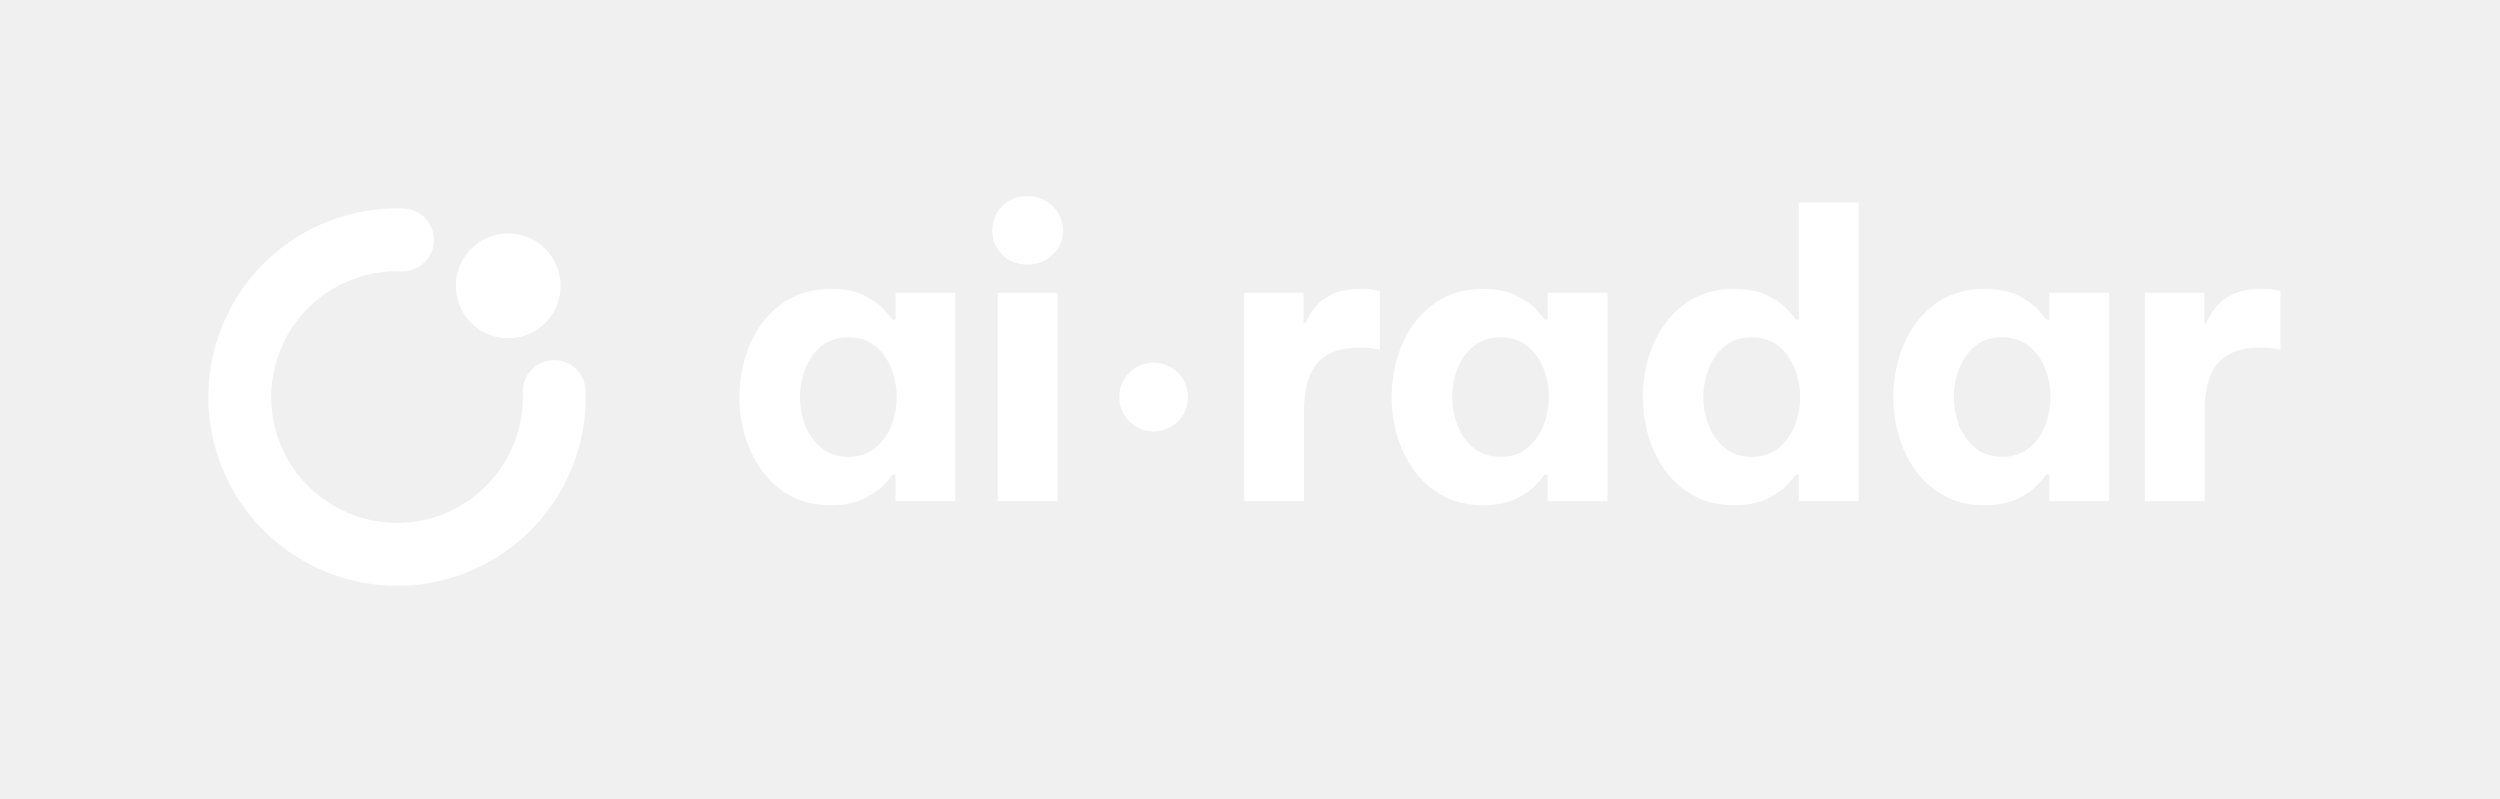
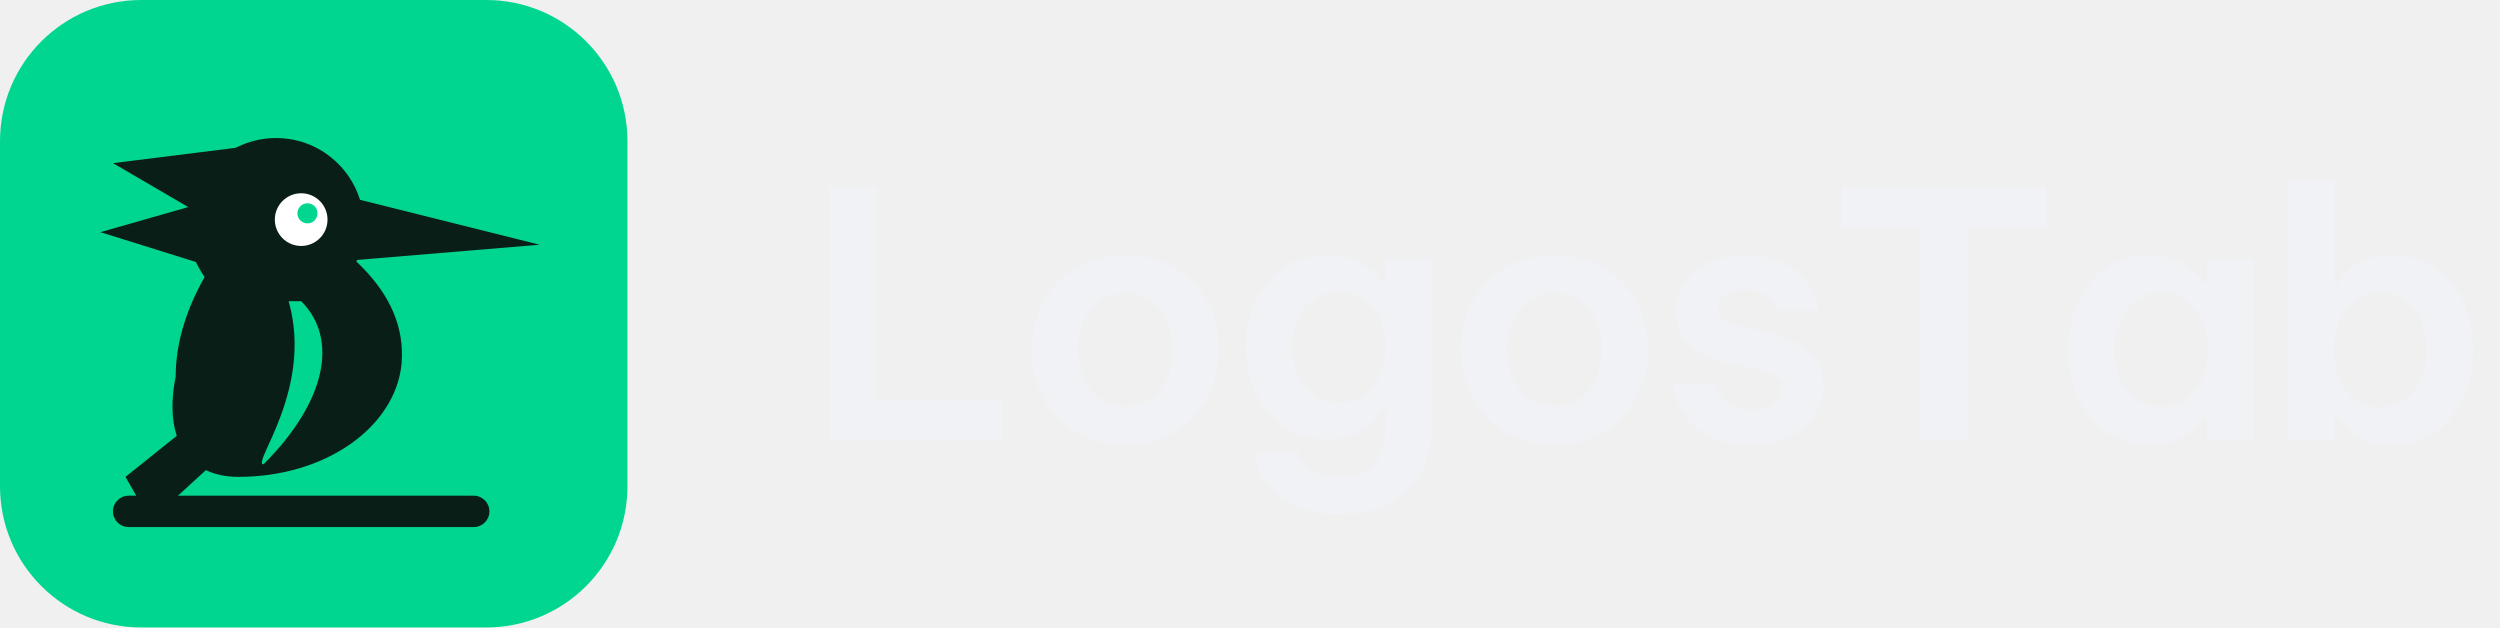
- <svg xmlns="http://www.w3.org/2000/svg" width="407" height="130" viewBox="0 0 407 130" role="img" aria-label="ai·radar">
-   <path d="M90.225 63.756A25.6 25.6 0 1 1 65.524 39.055" fill="none" stroke="#FFFFFF" stroke-width="10.24" stroke-linecap="round" />
-   <circle cx="82.742" cy="46.538" r="8.533" fill="#FFFFFF" />
-   <path fill="#FFFFFF" d="M135.3 47.04Q138.56 47.04 140.67 48.1Q142.78 49.15 143.9 50.37Q145.02 51.58 145.28 52.03H145.79V47.68H155.52V81.6H145.79V77.25H145.28Q145.02 77.7 143.9 78.91Q142.78 80.13 140.67 81.18Q138.56 82.24 135.3 82.24Q131.52 82.24 128.74 80.74Q125.95 79.23 124.1 76.7Q122.24 74.18 121.31 71.04Q120.38 67.9 120.38 64.64Q120.38 61.38 121.31 58.24Q122.24 55.1 124.1 52.58Q125.95 50.05 128.74 48.54Q131.52 47.04 135.3 47.04ZM138.11 54.91Q135.49 54.91 133.73 56.35Q131.97 57.79 131.1 60.03Q130.24 62.27 130.24 64.64Q130.24 67.01 131.1 69.25Q131.97 71.49 133.73 72.93Q135.49 74.37 138.11 74.37Q140.74 74.37 142.5 72.93Q144.26 71.49 145.12 69.25Q145.98 67.01 145.98 64.64Q145.98 62.27 145.12 60.03Q144.26 57.79 142.5 56.35Q140.74 54.91 138.11 54.91Z M167.3 43.07Q164.74 43.07 163.14 41.44Q161.54 39.81 161.54 37.57Q161.54 35.2 163.14 33.57Q164.74 31.94 167.3 31.94Q169.73 31.94 171.39 33.57Q173.06 35.2 173.06 37.57Q173.06 39.81 171.39 41.44Q169.73 43.07 167.3 43.07ZM162.43 81.6V47.68H172.16V81.6Z" />
-   <path fill="#FFFFFF" d="M202.56 81.6V47.68H212.22V52.61H212.54Q213.12 51.26 214.14 49.98Q215.17 48.7 216.96 47.87Q218.75 47.04 221.57 47.04Q222.98 47.04 223.81 47.2Q224.64 47.36 224.64 47.36V56.96Q224.64 56.96 223.71 56.77Q222.78 56.58 221.31 56.58Q216.77 56.58 214.53 59.04Q212.29 61.5 212.29 67.07V81.6Z M241.47 47.04Q244.74 47.04 246.85 48.1Q248.96 49.15 250.08 50.37Q251.2 51.58 251.46 52.03H251.97V47.68H261.7V81.6H251.97V77.25H251.46Q251.2 77.7 250.08 78.91Q248.96 80.13 246.85 81.18Q244.74 82.24 241.47 82.24Q237.7 82.24 234.91 80.74Q232.13 79.23 230.27 76.7Q228.42 74.18 227.49 71.04Q226.56 67.9 226.56 64.64Q226.56 61.38 227.49 58.24Q228.42 55.1 230.27 52.58Q232.13 50.05 234.91 48.54Q237.7 47.04 241.47 47.04ZM244.29 54.91Q241.66 54.91 239.9 56.35Q238.14 57.79 237.28 60.03Q236.42 62.27 236.42 64.64Q236.42 67.01 237.28 69.25Q238.14 71.49 239.9 72.93Q241.66 74.37 244.29 74.37Q246.91 74.37 248.67 72.93Q250.43 71.49 251.3 69.25Q252.16 67.01 252.16 64.64Q252.16 62.27 251.3 60.03Q250.43 57.79 248.67 56.35Q246.91 54.91 244.29 54.91Z M282.37 82.24Q278.59 82.24 275.81 80.74Q273.02 79.23 271.17 76.7Q269.31 74.18 268.38 71.04Q267.46 67.9 267.46 64.64Q267.46 61.38 268.38 58.24Q269.31 55.1 271.17 52.58Q273.02 50.05 275.81 48.54Q278.59 47.04 282.37 47.04Q285.63 47.04 287.74 48.1Q289.86 49.15 290.98 50.37Q292.1 51.58 292.35 52.03H292.86V32.96H302.59V81.6H292.86V77.25H292.35Q292.1 77.7 290.98 78.91Q289.86 80.13 287.74 81.18Q285.63 82.24 282.37 82.24ZM285.18 74.37Q287.81 74.37 289.57 72.93Q291.33 71.49 292.19 69.25Q293.06 67.01 293.06 64.64Q293.06 62.27 292.19 60.03Q291.33 57.79 289.57 56.35Q287.81 54.91 285.18 54.91Q282.56 54.91 280.8 56.35Q279.04 57.79 278.18 60.03Q277.31 62.27 277.31 64.64Q277.31 67.01 278.18 69.25Q279.04 71.49 280.8 72.93Q282.56 74.37 285.18 74.37Z M323.14 47.04Q326.4 47.04 328.51 48.1Q330.62 49.15 331.74 50.37Q332.86 51.58 333.12 52.03H333.63V47.68H343.36V81.6H333.63V77.25H333.12Q332.86 77.7 331.74 78.91Q330.62 80.13 328.51 81.18Q326.4 82.24 323.14 82.24Q319.36 82.24 316.58 80.74Q313.79 79.23 311.94 76.7Q310.08 74.18 309.15 71.04Q308.22 67.9 308.22 64.64Q308.22 61.38 309.15 58.24Q310.08 55.1 311.94 52.58Q313.79 50.05 316.58 48.54Q319.36 47.04 323.14 47.04ZM325.95 54.91Q323.33 54.91 321.57 56.35Q319.81 57.79 318.94 60.03Q318.08 62.27 318.08 64.64Q318.08 67.01 318.94 69.25Q319.81 71.49 321.57 72.93Q323.33 74.37 325.95 74.37Q328.58 74.37 330.34 72.93Q332.1 71.49 332.96 69.25Q333.82 67.01 333.82 64.64Q333.82 62.27 332.96 60.03Q332.1 57.79 330.34 56.35Q328.58 54.91 325.95 54.91Z M349.18 81.6V47.68H358.85V52.61H359.17Q359.74 51.26 360.77 49.98Q361.79 48.7 363.58 47.87Q365.38 47.04 368.19 47.04Q369.6 47.04 370.43 47.2Q371.26 47.36 371.26 47.36V56.96Q371.26 56.96 370.34 56.77Q369.41 56.58 367.94 56.58Q363.39 56.58 361.15 59.04Q358.91 61.5 358.91 67.07V81.6Z" />
-   <circle cx="187.81" cy="64.64" r="5.60" fill="#FFFFFF" />
+ <svg xmlns="http://www.w3.org/2000/svg" width="1020" height="256" viewBox="0 0 1020 256" role="img" aria-label="LogosTab">
+   <defs>
+     <mask id="m-a-kingfisher-emerald-dark-lk" maskUnits="userSpaceOnUse" x="0" y="0" width="256" height="256">
+       <rect width="256" height="256" fill="#000" />
+       <path d="M 107.52 81.92 C 138.24 97.28, 166.40 117.76, 163.84 148.48 C 161.28 174.08, 133.12 194.56, 97.28 194.56 C 76.80 194.56, 66.56 179.20, 71.68 153.60 C 71.68 128.00, 87.04 102.40, 107.52 81.92 Z" fill="#ffffff" />
+       <circle cx="112.64" cy="92.16" r="35.84" fill="#ffffff" />
+       <polygon points="107.52,58.88 46.08,66.56 76.80,84.48 40.96,94.72 81.92,107.52" fill="#ffffff" />
+       <polygon points="128.00,76.80 220.16,99.84 128.00,107.52" fill="#ffffff" />
+       <polygon points="92.16,184.32 61.44,212.48 51.20,194.56 76.80,174.08" fill="#ffffff" />
+       <rect x="46.08" y="202.24" width="153.60" height="12.80" rx="6.40" fill="#ffffff" />
+       <path d="M 122.88 122.88 C 138.24 138.24, 133.12 163.84, 107.52 189.44 C 102.40 189.44, 128.00 158.72, 117.76 122.88 Z" fill="#000000" />
+     </mask>
+   </defs>
+   <rect width="256" height="256" rx="57.60" fill="#00D68F" />
+   <rect width="256" height="256" fill="#091E16" mask="url(#m-a-kingfisher-emerald-dark-lk)" />
+   <circle cx="122.88" cy="89.60" r="10.75" fill="#FFFFFF" />
+   <circle cx="125.44" cy="87.04" r="4.10" fill="#00D68F" />
+   <path fill="#F1F2F5" d="M338.119 180.0V76.0H357.232V163.416H408.951V180.0ZM459.124 181.405Q446.897 181.405 438.324 175.924Q429.751 170.443 425.324 161.659Q420.897 152.876 420.897 142.757Q420.897 132.638 425.324 123.854Q429.751 115.07 438.324 109.589Q446.897 104.108 459.124 104.108Q471.492 104.108 479.995 109.589Q488.497 115.07 492.924 123.854Q497.351 132.638 497.351 142.757Q497.351 152.876 492.924 161.659Q488.497 170.443 479.995 175.924Q471.492 181.405 459.124 181.405ZM459.124 165.805Q465.449 165.805 469.735 162.573Q474.022 159.341 476.27 154.07Q478.519 148.8 478.519 142.757Q478.519 136.573 476.27 131.373Q474.022 126.173 469.735 122.941Q465.449 119.708 459.124 119.708Q452.941 119.708 448.584 122.941Q444.227 126.173 441.978 131.373Q439.73 136.573 439.73 142.757Q439.73 148.8 441.978 154.07Q444.227 159.341 448.584 162.573Q452.941 165.805 459.124 165.805ZM546.822 209.795Q536.843 209.795 530.308 207.195Q523.773 204.595 519.978 200.87Q516.184 197.146 514.357 193.351Q512.53 189.557 511.968 187.027Q511.405 184.497 511.405 184.497H529.676Q529.676 184.497 530.238 186.043Q530.8 187.589 532.557 189.627Q534.314 191.665 537.686 193.211Q541.059 194.757 546.681 194.757Q556.519 194.757 560.876 189.135Q565.232 183.514 565.232 175.503V167.211H564.389Q562.843 169.6 559.962 172.411Q557.081 175.222 552.514 177.189Q547.946 179.157 541.481 179.157Q533.189 179.157 527.005 175.924Q520.822 172.692 516.605 167.351Q512.389 162.011 510.351 155.335Q508.314 148.659 508.314 141.632Q508.314 134.605 510.351 127.93Q512.389 121.254 516.605 115.843Q520.822 110.432 527.005 107.27Q533.189 104.108 541.481 104.108Q547.946 104.108 552.514 106.076Q557.081 108.043 559.962 110.784Q562.843 113.524 564.389 115.914H565.232V105.514H583.924V175.362Q583.924 185.059 579.849 192.859Q575.773 200.659 567.551 205.227Q559.33 209.795 546.822 209.795ZM546.4 164.119Q552.724 164.119 556.941 160.816Q561.157 157.514 563.265 152.384Q565.373 147.254 565.373 141.632Q565.373 135.87 563.265 130.741Q561.157 125.611 556.941 122.378Q552.724 119.146 546.4 119.146Q539.935 119.146 535.649 122.378Q531.362 125.611 529.254 130.741Q527.146 135.87 527.146 141.632Q527.146 147.254 529.254 152.384Q531.362 157.514 535.649 160.816Q539.935 164.119 546.4 164.119ZM634.238 181.405Q622.011 181.405 613.438 175.924Q604.865 170.443 600.438 161.659Q596.011 152.876 596.011 142.757Q596.011 132.638 600.438 123.854Q604.865 115.07 613.438 109.589Q622.011 104.108 634.238 104.108Q646.605 104.108 655.108 109.589Q663.611 115.07 668.038 123.854Q672.465 132.638 672.465 142.757Q672.465 152.876 668.038 161.659Q663.611 170.443 655.108 175.924Q646.605 181.405 634.238 181.405ZM634.238 165.805Q640.562 165.805 644.849 162.573Q649.135 159.341 651.384 154.07Q653.632 148.8 653.632 142.757Q653.632 136.573 651.384 131.373Q649.135 126.173 644.849 122.941Q640.562 119.708 634.238 119.708Q628.054 119.708 623.697 122.941Q619.341 126.173 617.092 131.373Q614.843 136.573 614.843 142.757Q614.843 148.8 617.092 154.07Q619.341 159.341 623.697 162.573Q628.054 165.805 634.238 165.805ZM714.627 181.405Q705.492 181.405 699.589 178.946Q693.686 176.486 690.243 172.762Q686.8 169.038 685.114 165.384Q683.427 161.73 682.935 159.27Q682.443 156.811 682.443 156.811H700.151Q700.151 156.811 700.643 158.357Q701.135 159.903 702.611 161.941Q704.086 163.978 707.178 165.524Q710.27 167.07 715.33 167.07Q721.373 167.07 724.043 164.47Q726.714 161.87 726.714 158.638Q726.714 155.546 724.395 153.649Q722.076 151.751 717.578 150.768L707.319 148.659Q701.135 147.395 695.795 144.935Q690.454 142.476 687.081 138.189Q683.708 133.903 683.708 127.157Q683.708 117.178 691.297 110.643Q698.886 104.108 711.957 104.108Q720.249 104.108 725.659 106.357Q731.07 108.605 734.373 111.978Q737.676 115.351 739.292 118.724Q740.908 122.097 741.4 124.416Q741.892 126.735 741.892 126.735H724.746Q724.746 126.735 724.324 125.4Q723.903 124.065 722.568 122.378Q721.232 120.692 718.632 119.357Q716.032 118.022 711.676 118.022Q705.773 118.022 703.314 120.551Q700.854 123.081 700.854 125.892Q700.854 128.984 703.524 130.67Q706.195 132.357 710.411 133.2L720.108 135.308Q730.508 137.416 737.184 142.616Q743.859 147.816 743.859 157.654Q743.859 164.259 740.416 169.67Q736.973 175.081 730.438 178.243Q723.903 181.405 714.627 181.405ZM783.492 180.0V92.584H751.449V76.0H834.649V92.584H802.605V180.0ZM876.811 104.108Q883.978 104.108 888.616 106.427Q893.254 108.746 895.924 111.486Q898.595 114.227 899.578 115.914H900.422V105.514H919.114V180.0H900.422V169.6H899.578Q898.595 171.286 895.924 174.097Q893.254 176.908 888.616 179.157Q883.978 181.405 876.811 181.405Q868.519 181.405 862.335 178.103Q856.151 174.8 852.005 169.249Q847.859 163.697 845.822 156.811Q843.784 149.924 843.784 142.757Q843.784 135.589 845.822 128.703Q847.859 121.816 852.005 116.265Q856.151 110.714 862.335 107.411Q868.519 104.108 876.811 104.108ZM881.73 119.427Q875.405 119.427 871.119 122.87Q866.832 126.314 864.724 131.654Q862.616 136.995 862.616 142.757Q862.616 148.519 864.724 153.859Q866.832 159.2 871.119 162.643Q875.405 166.086 881.73 166.086Q888.054 166.086 892.27 162.643Q896.486 159.2 898.595 153.859Q900.703 148.519 900.703 142.757Q900.703 136.995 898.595 131.654Q896.486 126.314 892.27 122.87Q888.054 119.427 881.73 119.427ZM976.032 181.405Q968.865 181.405 964.227 179.086Q959.589 176.768 956.989 173.957Q954.389 171.146 953.405 169.6H952.422V180.0H933.73V73.189H952.422V115.914H953.405Q954.389 114.227 956.989 111.416Q959.589 108.605 964.227 106.357Q968.865 104.108 976.032 104.108Q984.465 104.108 990.649 107.411Q996.832 110.714 1000.908 116.265Q1004.984 121.816 1007.022 128.703Q1009.059 135.589 1009.059 142.757Q1009.059 149.924 1007.022 156.811Q1004.984 163.697 1000.908 169.249Q996.832 174.8 990.649 178.103Q984.465 181.405 976.032 181.405ZM971.114 166.086Q977.578 166.086 981.795 162.643Q986.011 159.2 988.119 153.859Q990.227 148.519 990.227 142.757Q990.227 136.995 988.119 131.654Q986.011 126.314 981.795 122.87Q977.578 119.427 971.114 119.427Q964.789 119.427 960.573 122.87Q956.357 126.314 954.249 131.654Q952.141 136.995 952.141 142.757Q952.141 148.519 954.249 153.859Q956.357 159.2 960.573 162.643Q964.789 166.086 971.114 166.086Z" />
</svg>
